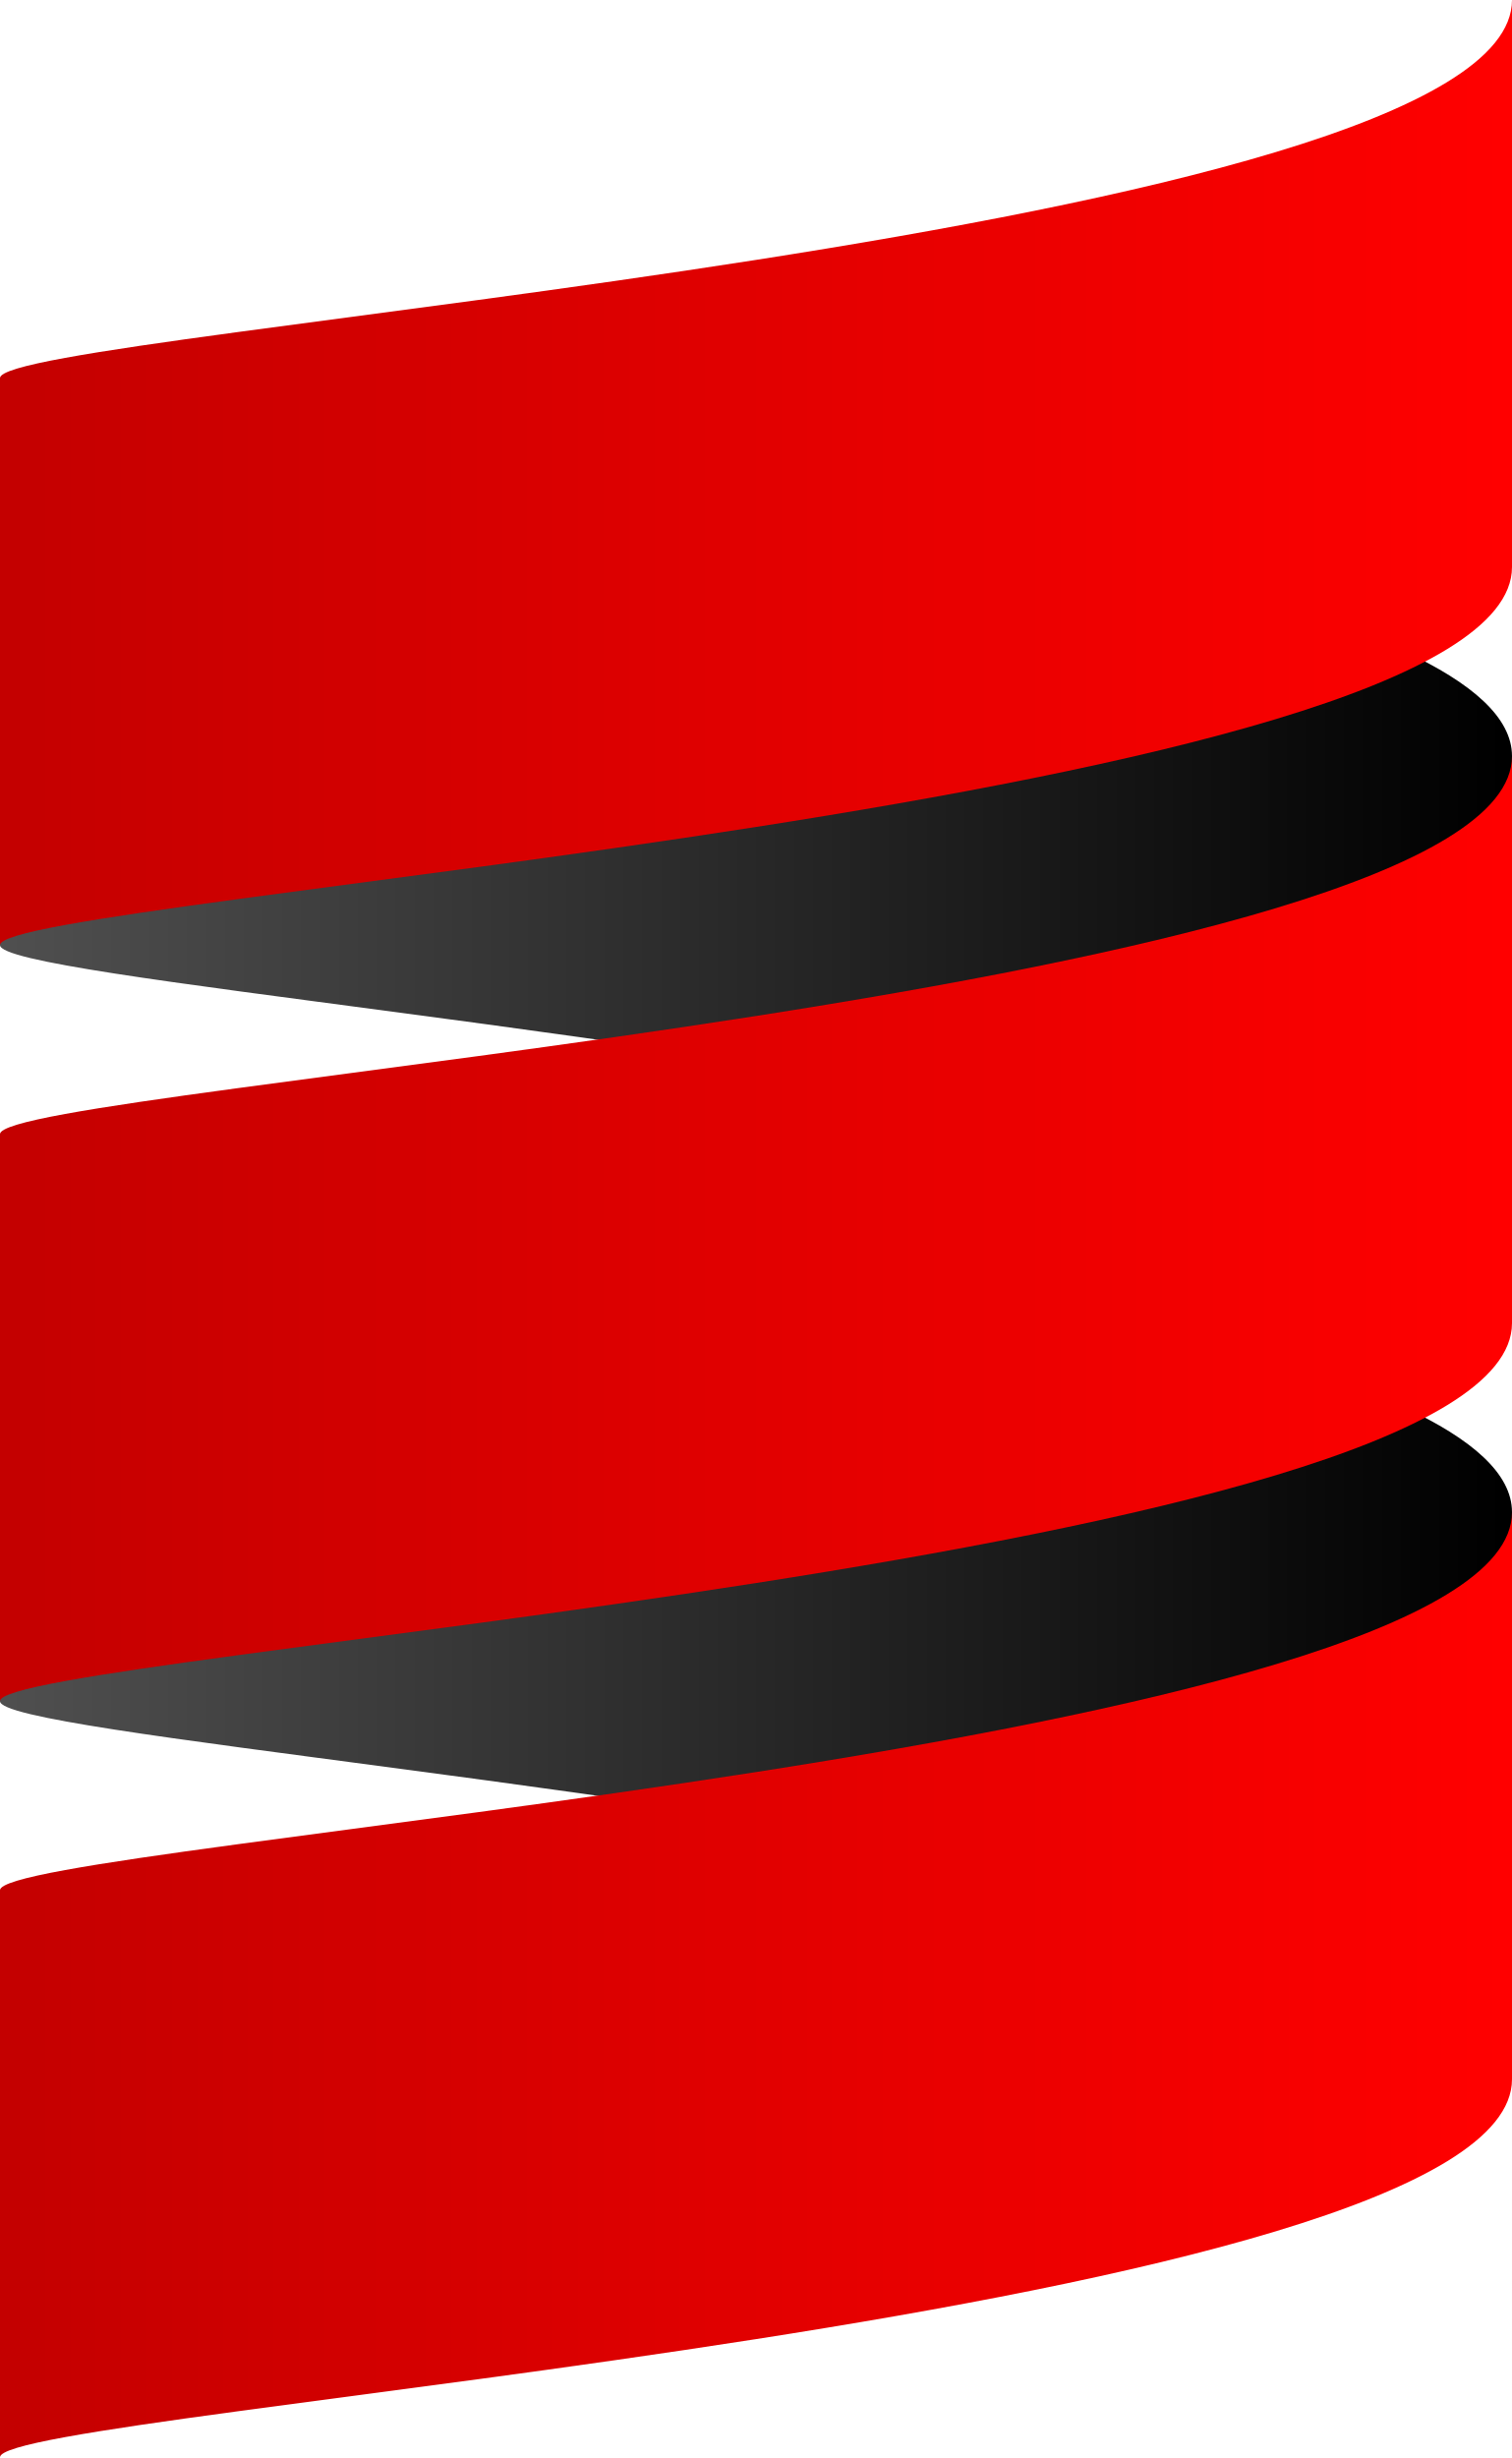
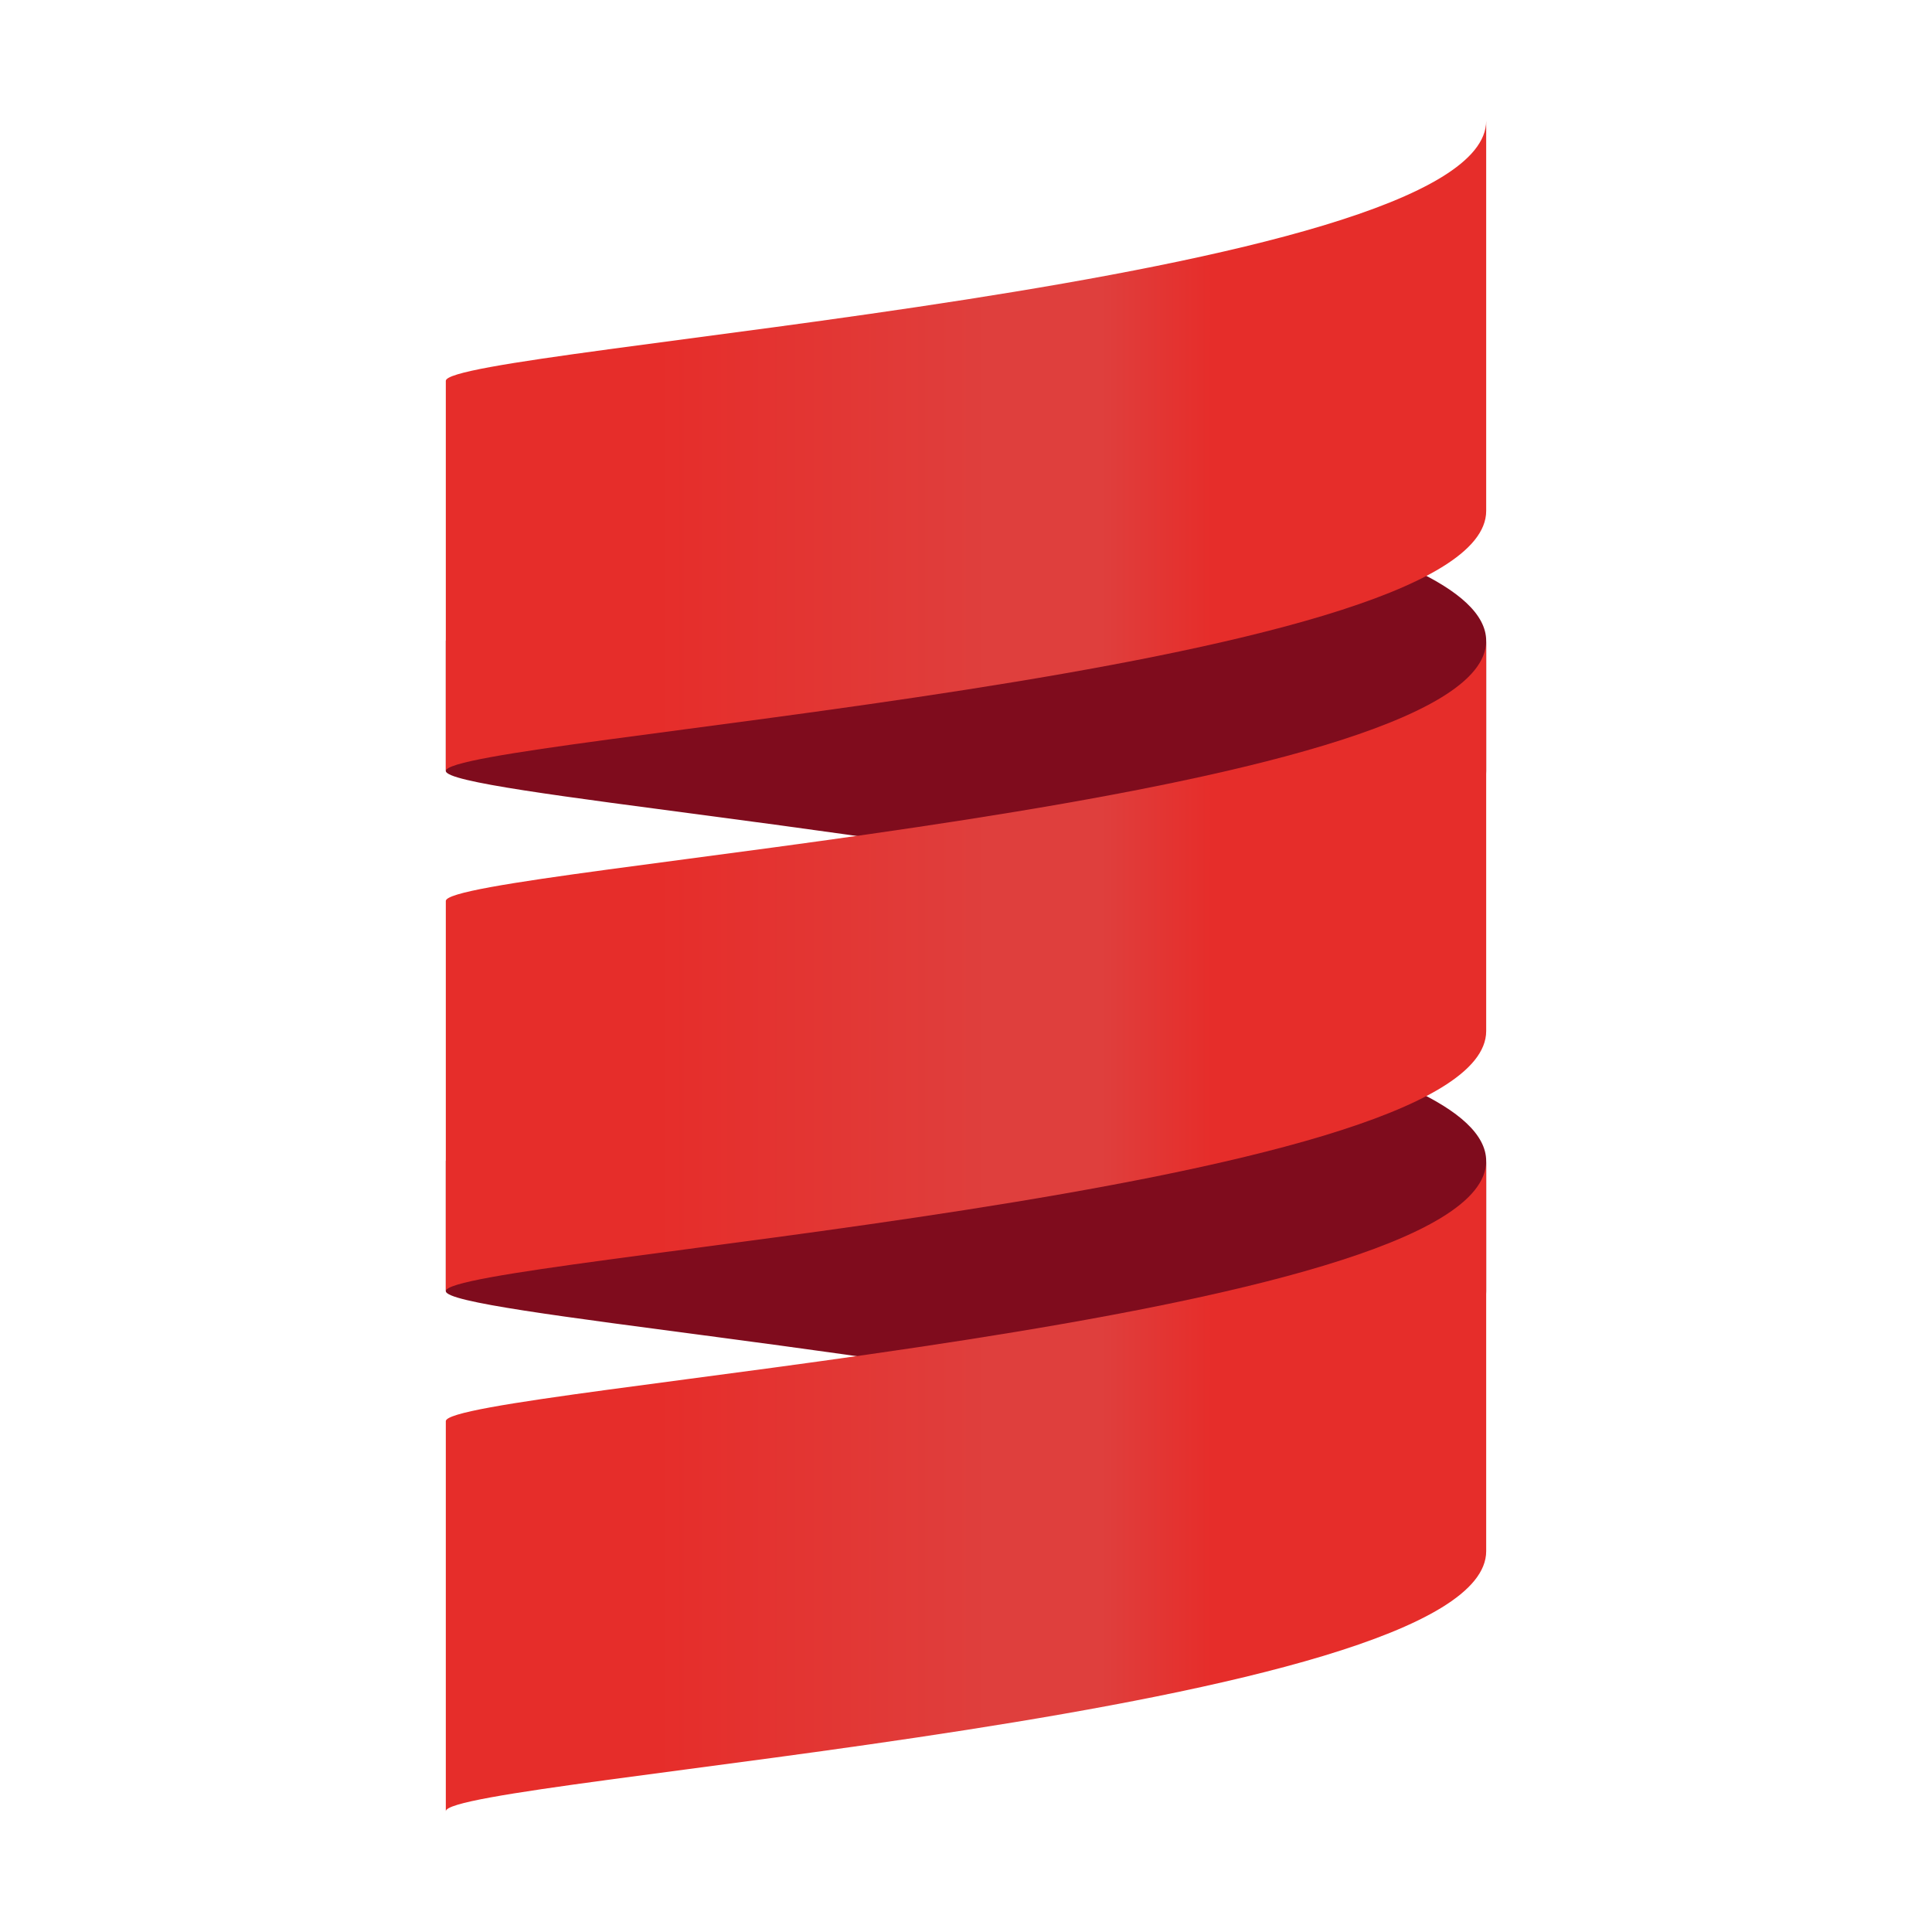
- <svg xmlns="http://www.w3.org/2000/svg" width="1538" height="2500" viewBox="0 0 256 416" preserveAspectRatio="xMinYMin meet">
+ <svg xmlns="http://www.w3.org/2000/svg" xmlns:xlink="http://www.w3.org/1999/xlink" width="800px" height="800px" viewBox="0 0 32 32">
  <defs>
-     <linearGradient x1="0%" y1="50%" y2="50%" id="a">
-       <stop stop-color="#4F4F4F" offset="0%" />
-       <stop offset="100%" />
+     <linearGradient id="a" x1="-134.907" y1="204.572" x2="-134.896" y2="204.572" gradientTransform="matrix(1538, 0, 0, -961.25, 207495, 196661)" gradientUnits="userSpaceOnUse">
+       <stop offset="0" stop-color="#e62d2a" />
+       <stop offset="0.6" stop-color="#df3f3d" />
+       <stop offset="0.8" stop-color="#df3f3d" />
+       <stop offset="1" stop-color="#e62d2a" />
    </linearGradient>
-     <linearGradient x1="0%" y1="50%" y2="50%" id="b">
-       <stop stop-color="#C40000" offset="0%" />
-       <stop stop-color="#F00" offset="100%" />
-     </linearGradient>
+     <linearGradient id="b" x1="-134.907" y1="203.781" x2="-134.896" y2="203.781" gradientTransform="matrix(1538, 0, 0, -961.25, 207495, 195892)" xlink:href="#a" />
+     <linearGradient id="c" x1="-134.907" y1="205.363" x2="-134.896" y2="205.363" gradientTransform="matrix(1538, 0, 0, -961.25, 207495, 197430)" xlink:href="#a" />
  </defs>
-   <path d="M0 288v-32c0-5.394 116.377-14.428 192.2-32 36.628 8.49 63.8 18.969 63.8 32v32c0 13.024-27.172 23.51-63.8 32C116.376 302.425 0 293.39 0 288" fill="url(#a)" transform="matrix(1 0 0 -1 0 544)" />
-   <path d="M0 160v-32c0-5.394 116.377-14.428 192.2-32 36.628 8.49 63.8 18.969 63.8 32v32c0 13.024-27.172 23.51-63.8 32C116.376 174.425 0 165.39 0 160" fill="url(#a)" transform="matrix(1 0 0 -1 0 288)" />
-   <path d="M0 224v-96c0 8 256 24 256 64v96c0-40-256-56-256-64" fill="url(#b)" transform="matrix(1 0 0 -1 0 416)" />
-   <path d="M0 96V0c0 8 256 24 256 64v96c0-40-256-56-256-64" fill="url(#b)" transform="matrix(1 0 0 -1 0 160)" />
-   <path d="M0 352v-96c0 8 256 24 256 64v96c0-40-256-56-256-64" fill="url(#b)" transform="matrix(1 0 0 -1 0 672)" />
+   <path d="M7.384,19.231v2.154c0,.363,7.833.971,12.937,2.154,2.465-.571,4.295-1.277,4.295-2.154V19.231c0-.877-1.83-1.582-4.295-2.154-5.1,1.183-12.937,1.791-12.937,2.154" style="fill:#7f0c1d" />
+   <path d="M7.384,10.615v2.154c0,.363,7.833.971,12.937,2.154,2.465-.571,4.295-1.277,4.295-2.154V10.615c0-.877-1.83-1.582-4.295-2.154-5.1,1.183-12.937,1.791-12.937,2.154" style="fill:#7f0c1d" />
+   <path d="M7.384,14.923v6.462c0-.538,17.232-1.615,17.232-4.308V10.615c0,2.692-17.232,3.769-17.232,4.308" style="fill:url(#a)" />
+   <path d="M7.384,6.308V12.77c0-.538,17.232-1.615,17.232-4.308V2c0,2.692-17.232,3.769-17.232,4.308" style="fill:url(#b)" />
+   <path d="M7.384,23.538V30c0-.538,17.232-1.615,17.232-4.308V19.231c0,2.692-17.232,3.769-17.232,4.308" style="fill:url(#c)" />
</svg>
